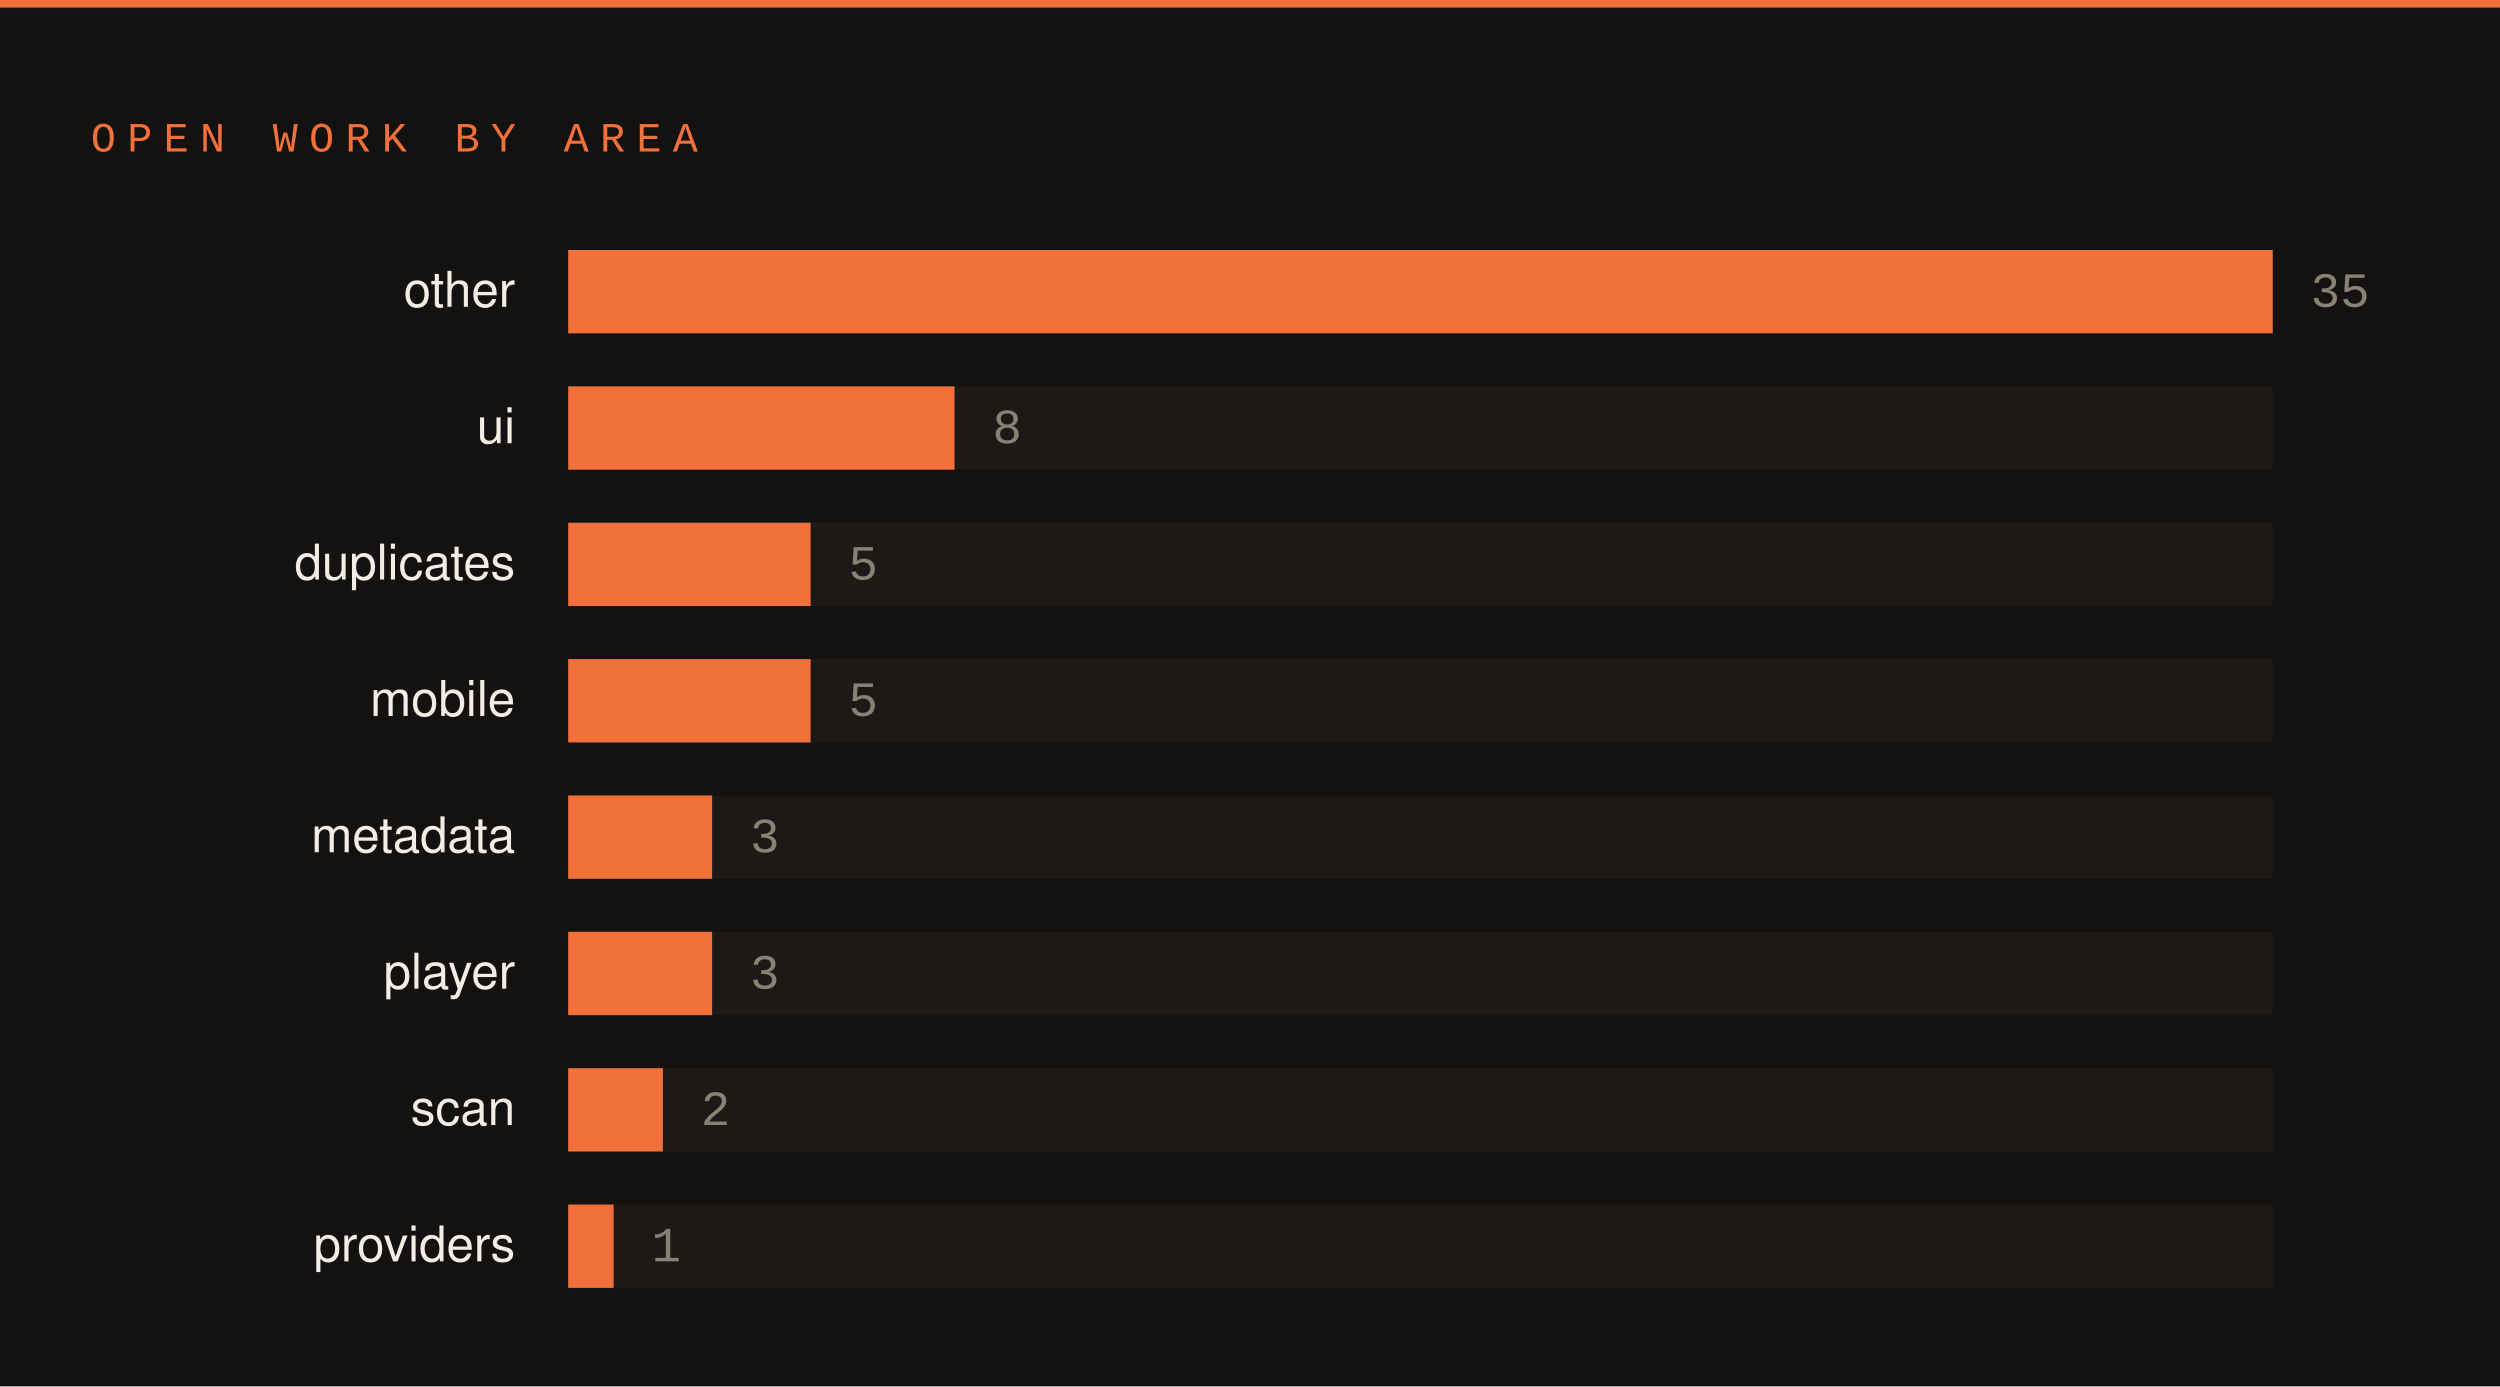
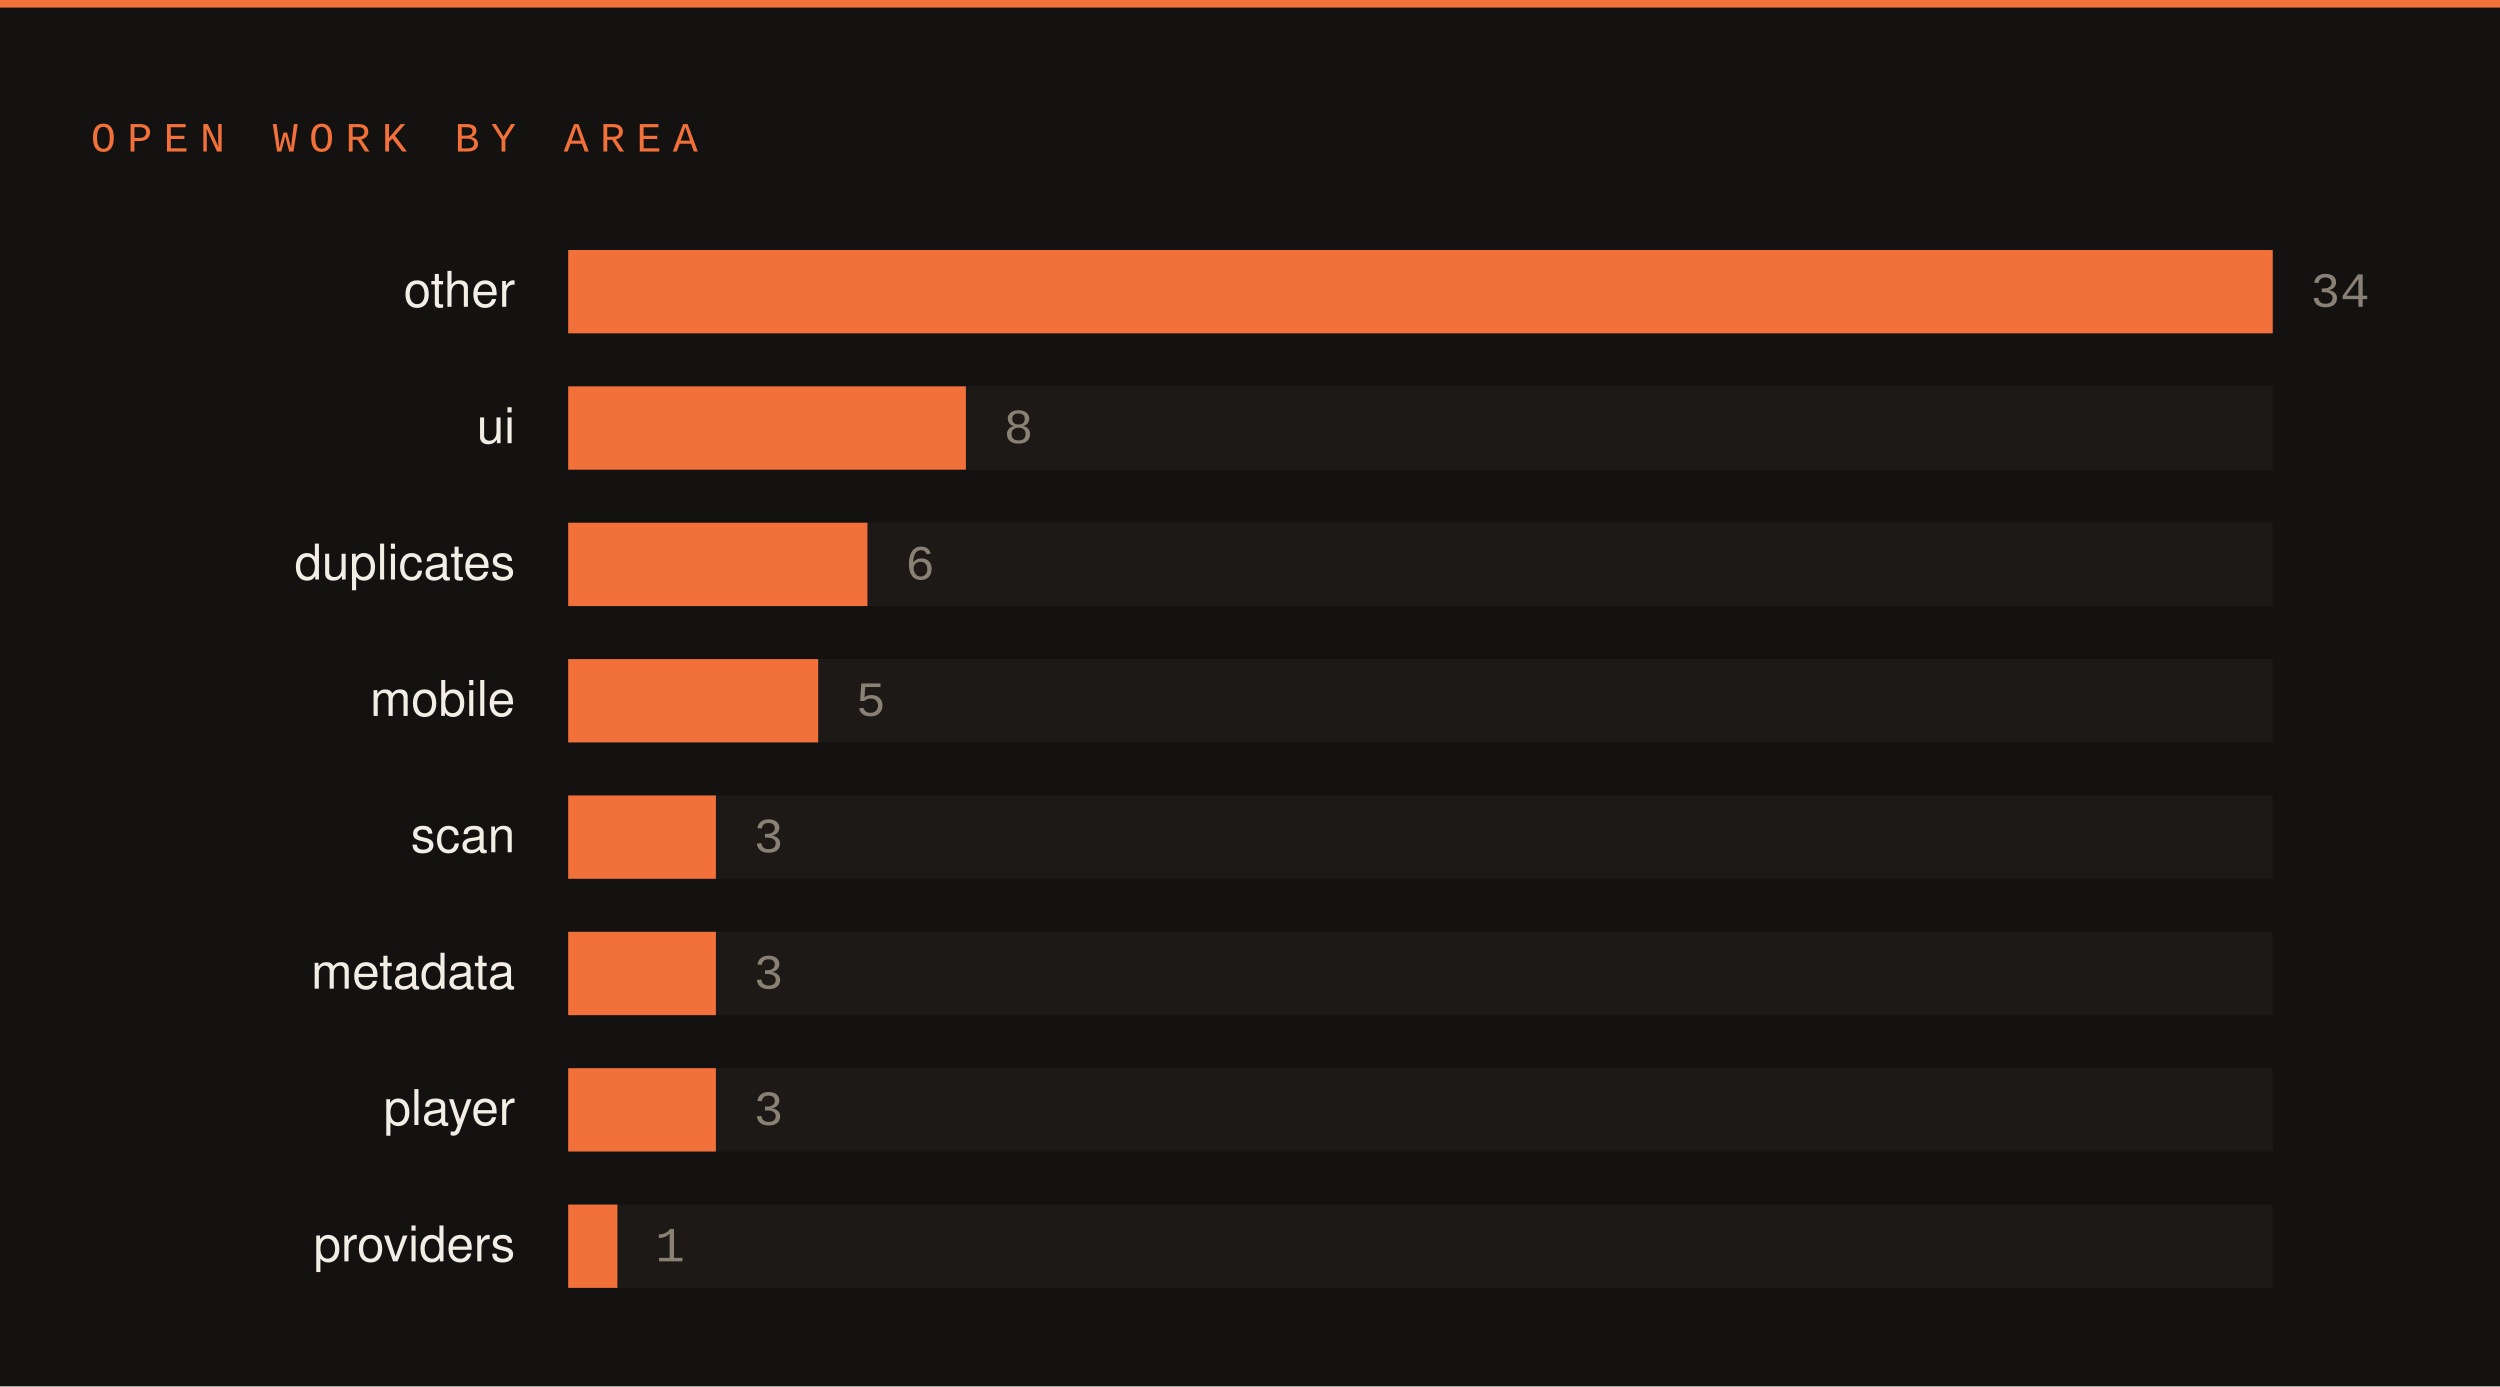
<svg xmlns="http://www.w3.org/2000/svg" width="660" height="366" viewBox="0 0 660 366">
  <rect width="660" height="366" fill="#141210" />
  <rect x="0" y="0" width="660" height="2" fill="#f2703a" />
  <text x="24" y="40" font-family="SFMono-Regular,Consolas,Liberation Mono,monospace" font-size="11" letter-spacing="3" fill="#f2703a">OPEN WORK BY AREA</text>
  <text x="136" y="81" font-family="-apple-system,Segoe UI,Helvetica,Arial,sans-serif" font-size="13" fill="#f2ede5" text-anchor="end">other</text>
  <rect x="150" y="66" width="450" height="22" fill="#1c1917" />
  <rect x="150" y="66" width="450" height="22" fill="#f2703a" />
-   <text x="610" y="81" font-family="SFMono-Regular,Consolas,Liberation Mono,monospace" font-size="13" fill="#8a8175">35</text>
+   <text x="610" y="81" font-family="SFMono-Regular,Consolas,Liberation Mono,monospace" font-size="13" fill="#8a8175">34</text>
  <text x="136" y="117" font-family="-apple-system,Segoe UI,Helvetica,Arial,sans-serif" font-size="13" fill="#f2ede5" text-anchor="end">ui</text>
  <rect x="150" y="102" width="450" height="22" fill="#1c1917" />
-   <rect x="150" y="102" width="102" height="22" fill="#f2703a" />
-   <text x="262" y="117" font-family="SFMono-Regular,Consolas,Liberation Mono,monospace" font-size="13" fill="#8a8175">8</text>
+   <rect x="150" y="102" width="105" height="22" fill="#f2703a" />
+   <text x="265" y="117" font-family="SFMono-Regular,Consolas,Liberation Mono,monospace" font-size="13" fill="#8a8175">8</text>
  <text x="136" y="153" font-family="-apple-system,Segoe UI,Helvetica,Arial,sans-serif" font-size="13" fill="#f2ede5" text-anchor="end">duplicates</text>
  <rect x="150" y="138" width="450" height="22" fill="#1c1917" />
-   <rect x="150" y="138" width="64" height="22" fill="#f2703a" />
-   <text x="224" y="153" font-family="SFMono-Regular,Consolas,Liberation Mono,monospace" font-size="13" fill="#8a8175">5</text>
+   <rect x="150" y="138" width="79" height="22" fill="#f2703a" />
+   <text x="239" y="153" font-family="SFMono-Regular,Consolas,Liberation Mono,monospace" font-size="13" fill="#8a8175">6</text>
  <text x="136" y="189" font-family="-apple-system,Segoe UI,Helvetica,Arial,sans-serif" font-size="13" fill="#f2ede5" text-anchor="end">mobile</text>
  <rect x="150" y="174" width="450" height="22" fill="#1c1917" />
-   <rect x="150" y="174" width="64" height="22" fill="#f2703a" />
-   <text x="224" y="189" font-family="SFMono-Regular,Consolas,Liberation Mono,monospace" font-size="13" fill="#8a8175">5</text>
-   <text x="136" y="225" font-family="-apple-system,Segoe UI,Helvetica,Arial,sans-serif" font-size="13" fill="#f2ede5" text-anchor="end">metadata</text>
+   <rect x="150" y="174" width="66" height="22" fill="#f2703a" />
+   <text x="226" y="189" font-family="SFMono-Regular,Consolas,Liberation Mono,monospace" font-size="13" fill="#8a8175">5</text>
+   <text x="136" y="225" font-family="-apple-system,Segoe UI,Helvetica,Arial,sans-serif" font-size="13" fill="#f2ede5" text-anchor="end">scan</text>
  <rect x="150" y="210" width="450" height="22" fill="#1c1917" />
-   <rect x="150" y="210" width="38" height="22" fill="#f2703a" />
-   <text x="198" y="225" font-family="SFMono-Regular,Consolas,Liberation Mono,monospace" font-size="13" fill="#8a8175">3</text>
-   <text x="136" y="261" font-family="-apple-system,Segoe UI,Helvetica,Arial,sans-serif" font-size="13" fill="#f2ede5" text-anchor="end">player</text>
+   <rect x="150" y="210" width="39" height="22" fill="#f2703a" />
+   <text x="199" y="225" font-family="SFMono-Regular,Consolas,Liberation Mono,monospace" font-size="13" fill="#8a8175">3</text>
+   <text x="136" y="261" font-family="-apple-system,Segoe UI,Helvetica,Arial,sans-serif" font-size="13" fill="#f2ede5" text-anchor="end">metadata</text>
  <rect x="150" y="246" width="450" height="22" fill="#1c1917" />
-   <rect x="150" y="246" width="38" height="22" fill="#f2703a" />
-   <text x="198" y="261" font-family="SFMono-Regular,Consolas,Liberation Mono,monospace" font-size="13" fill="#8a8175">3</text>
-   <text x="136" y="297" font-family="-apple-system,Segoe UI,Helvetica,Arial,sans-serif" font-size="13" fill="#f2ede5" text-anchor="end">scan</text>
+   <rect x="150" y="246" width="39" height="22" fill="#f2703a" />
+   <text x="199" y="261" font-family="SFMono-Regular,Consolas,Liberation Mono,monospace" font-size="13" fill="#8a8175">3</text>
+   <text x="136" y="297" font-family="-apple-system,Segoe UI,Helvetica,Arial,sans-serif" font-size="13" fill="#f2ede5" text-anchor="end">player</text>
  <rect x="150" y="282" width="450" height="22" fill="#1c1917" />
-   <rect x="150" y="282" width="25" height="22" fill="#f2703a" />
-   <text x="185" y="297" font-family="SFMono-Regular,Consolas,Liberation Mono,monospace" font-size="13" fill="#8a8175">2</text>
+   <rect x="150" y="282" width="39" height="22" fill="#f2703a" />
+   <text x="199" y="297" font-family="SFMono-Regular,Consolas,Liberation Mono,monospace" font-size="13" fill="#8a8175">3</text>
  <text x="136" y="333" font-family="-apple-system,Segoe UI,Helvetica,Arial,sans-serif" font-size="13" fill="#f2ede5" text-anchor="end">providers</text>
  <rect x="150" y="318" width="450" height="22" fill="#1c1917" />
-   <rect x="150" y="318" width="12" height="22" fill="#f2703a" />
-   <text x="172" y="333" font-family="SFMono-Regular,Consolas,Liberation Mono,monospace" font-size="13" fill="#8a8175">1</text>
+   <rect x="150" y="318" width="13" height="22" fill="#f2703a" />
+   <text x="173" y="333" font-family="SFMono-Regular,Consolas,Liberation Mono,monospace" font-size="13" fill="#8a8175">1</text>
</svg>
